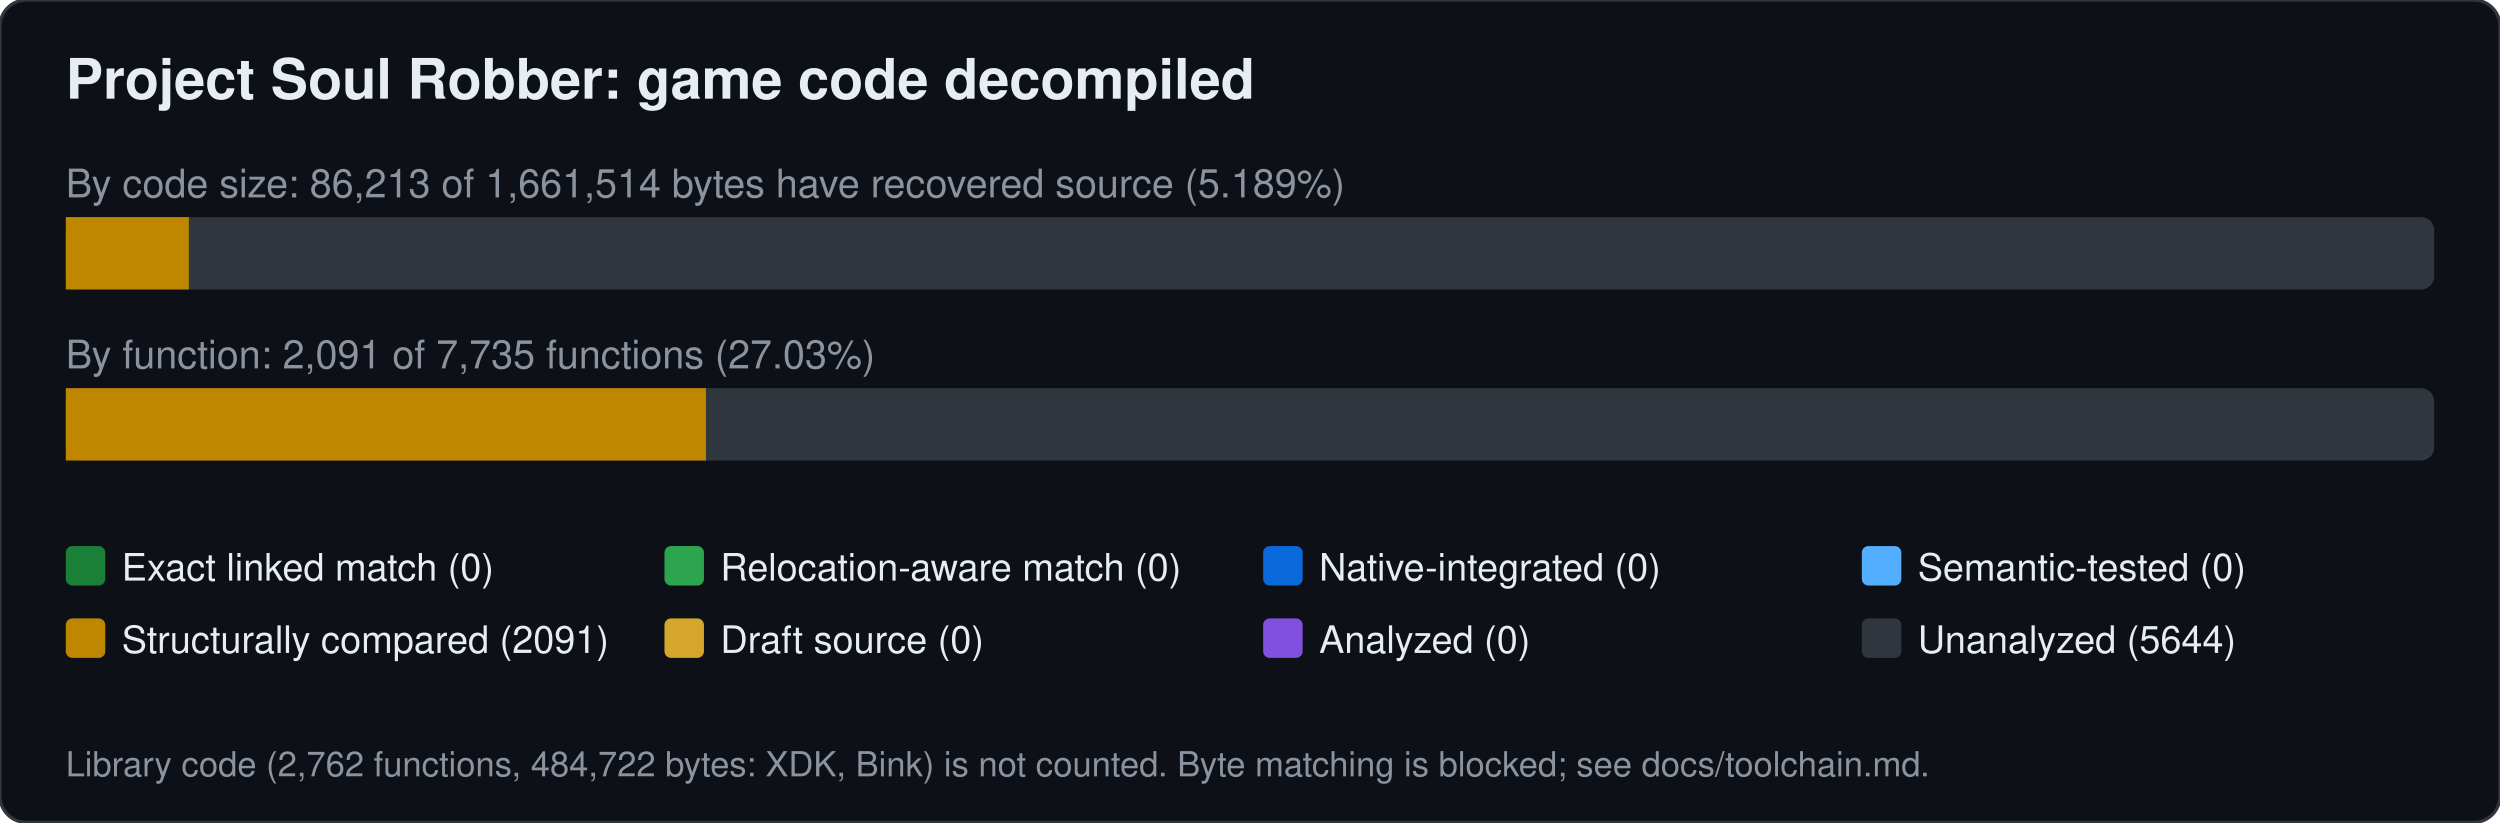
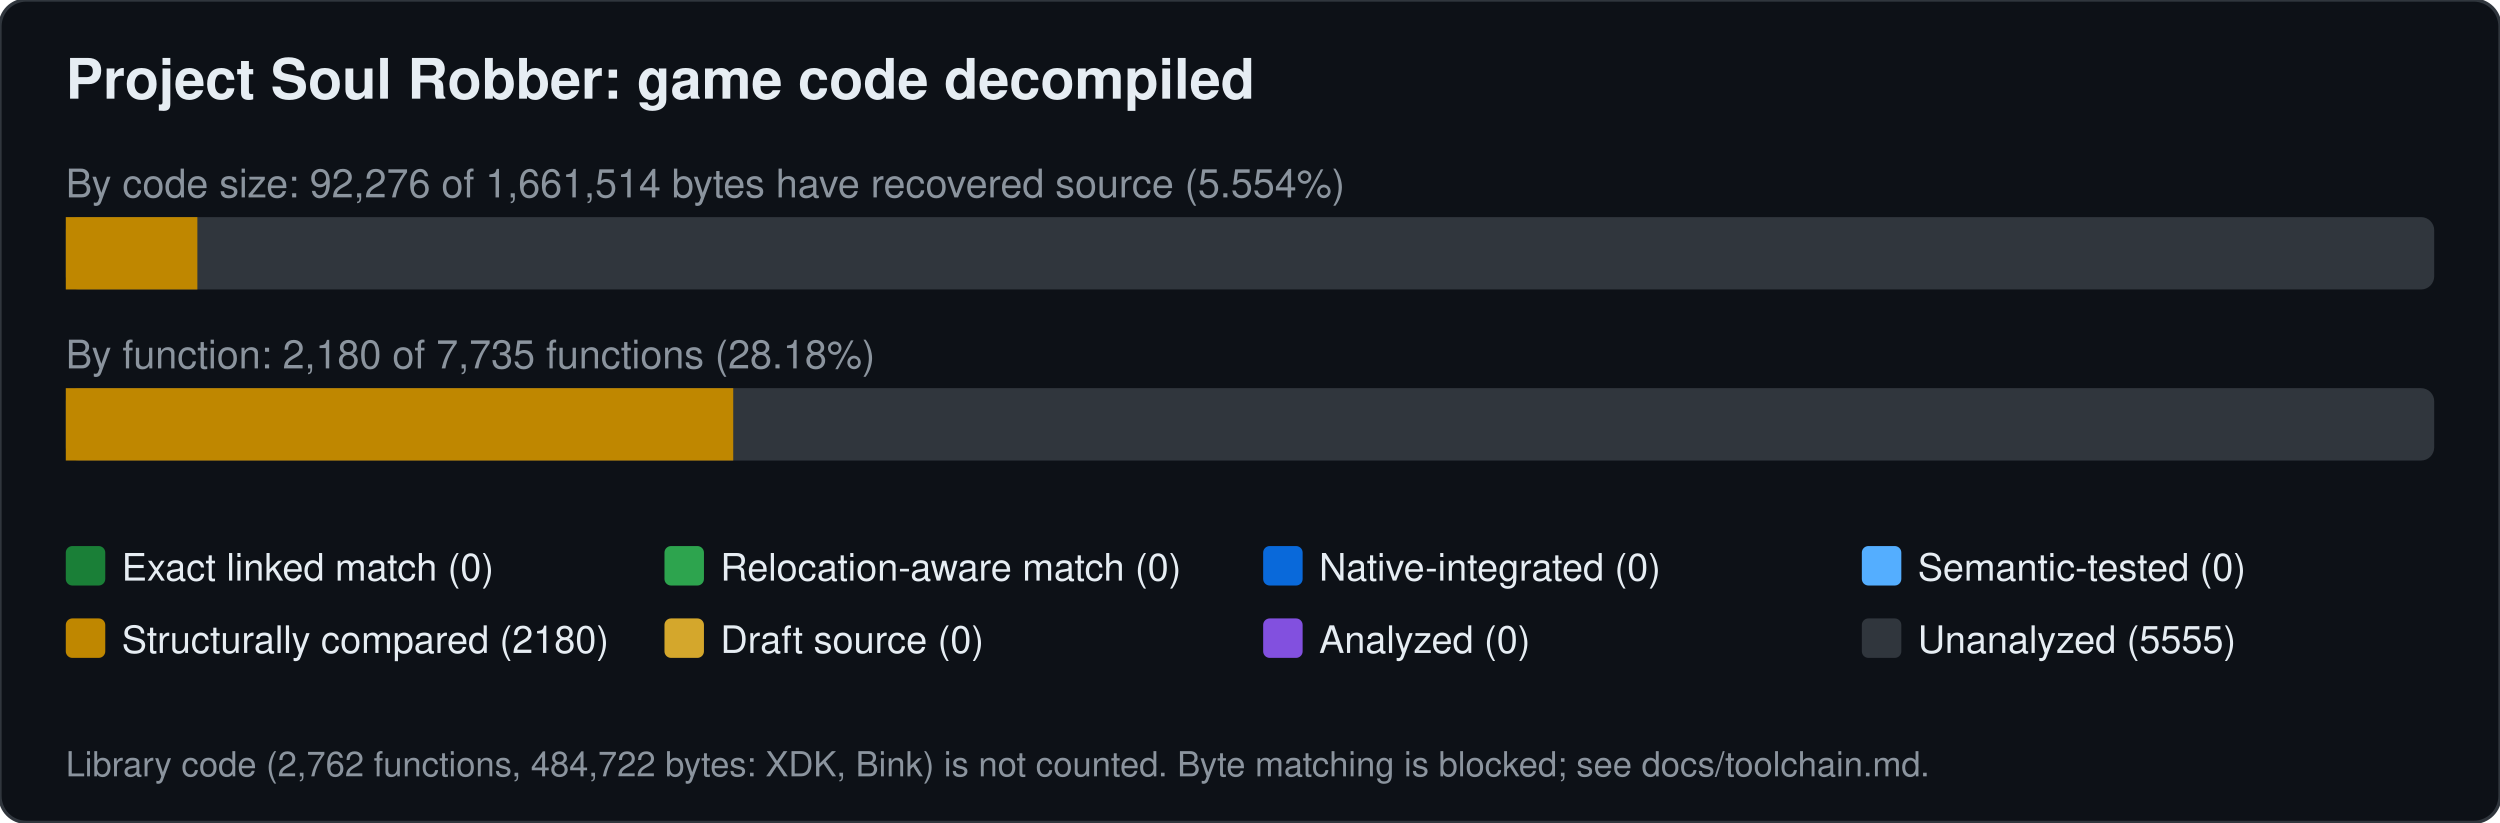
<svg xmlns="http://www.w3.org/2000/svg" width="760" height="250" viewBox="0 0 760 250" font-family="Segoe UI,Helvetica,Arial,sans-serif">
  <rect width="760" height="250" rx="8" fill="#0d1117" stroke="#30363d" />
  <text x="20" y="30" font-size="17" font-weight="600" fill="#e6edf3">Project Soul Robber: game code decompiled</text>
-   <text x="20" y="60" font-size="12" fill="#8b949e">By code size: 86,213 of 1,661,514 bytes have recovered source (5.189%)</text>
+   <text x="20" y="60" font-size="12" fill="#8b949e">By code size: 92,276 of 1,661,514 bytes have recovered source (5.554%)</text>
  <rect x="20" y="66" width="720" height="22" rx="4" fill="#30363d" />
-   <rect x="20.0" y="66" width="37.4" height="22" fill="#bf8700" />
-   <text x="20" y="112" font-size="12" fill="#8b949e">By function: 2,091 of 7,735 functions (27.03%)</text>
+   <rect x="20.0" y="66" width="40.0" height="22" fill="#bf8700" />
+   <text x="20" y="112" font-size="12" fill="#8b949e">By function: 2,180 of 7,735 functions (28.18%)</text>
  <rect x="20" y="118" width="720" height="22" rx="4" fill="#30363d" />
-   <rect x="20.0" y="118" width="194.6" height="22" fill="#bf8700" />
+   <rect x="20.0" y="118" width="202.9" height="22" fill="#bf8700" />
  <rect x="20" y="166" width="12" height="12" rx="2" fill="#1a7f37" />
  <text x="37" y="176.5" font-size="11.5" fill="#e6edf3">Exact linked match (0)</text>
  <rect x="202" y="166" width="12" height="12" rx="2" fill="#2da44e" />
  <text x="219" y="176.5" font-size="11.5" fill="#e6edf3">Relocation-aware match (0)</text>
  <rect x="384" y="166" width="12" height="12" rx="2" fill="#0969da" />
  <text x="401" y="176.5" font-size="11.5" fill="#e6edf3">Native-integrated (0)</text>
  <rect x="566" y="166" width="12" height="12" rx="2" fill="#54aeff" />
  <text x="583" y="176.5" font-size="11.5" fill="#e6edf3">Semantic-tested (0)</text>
  <rect x="20" y="188" width="12" height="12" rx="2" fill="#bf8700" />
-   <text x="37" y="198.5" font-size="11.5" fill="#e6edf3">Structurally compared (2091)</text>
+   <text x="37" y="198.5" font-size="11.5" fill="#e6edf3">Structurally compared (2180)</text>
  <rect x="202" y="188" width="12" height="12" rx="2" fill="#d4a72c" />
  <text x="219" y="198.5" font-size="11.5" fill="#e6edf3">Draft source (0)</text>
  <rect x="384" y="188" width="12" height="12" rx="2" fill="#8250df" />
  <text x="401" y="198.5" font-size="11.5" fill="#e6edf3">Analyzed (0)</text>
  <rect x="566" y="188" width="12" height="12" rx="2" fill="#30363d" />
-   <text x="583" y="198.5" font-size="11.5" fill="#e6edf3">Unanalyzed (5644)</text>
+   <text x="583" y="198.5" font-size="11.5" fill="#e6edf3">Unanalyzed (5555)</text>
  <text x="20" y="236" font-size="10.5" fill="#8b949e">Library code (2,762 functions, 484,722 bytes: XDK, Bink) is not counted. Byte matching is blocked; see docs/toolchain.md.</text>
</svg>
